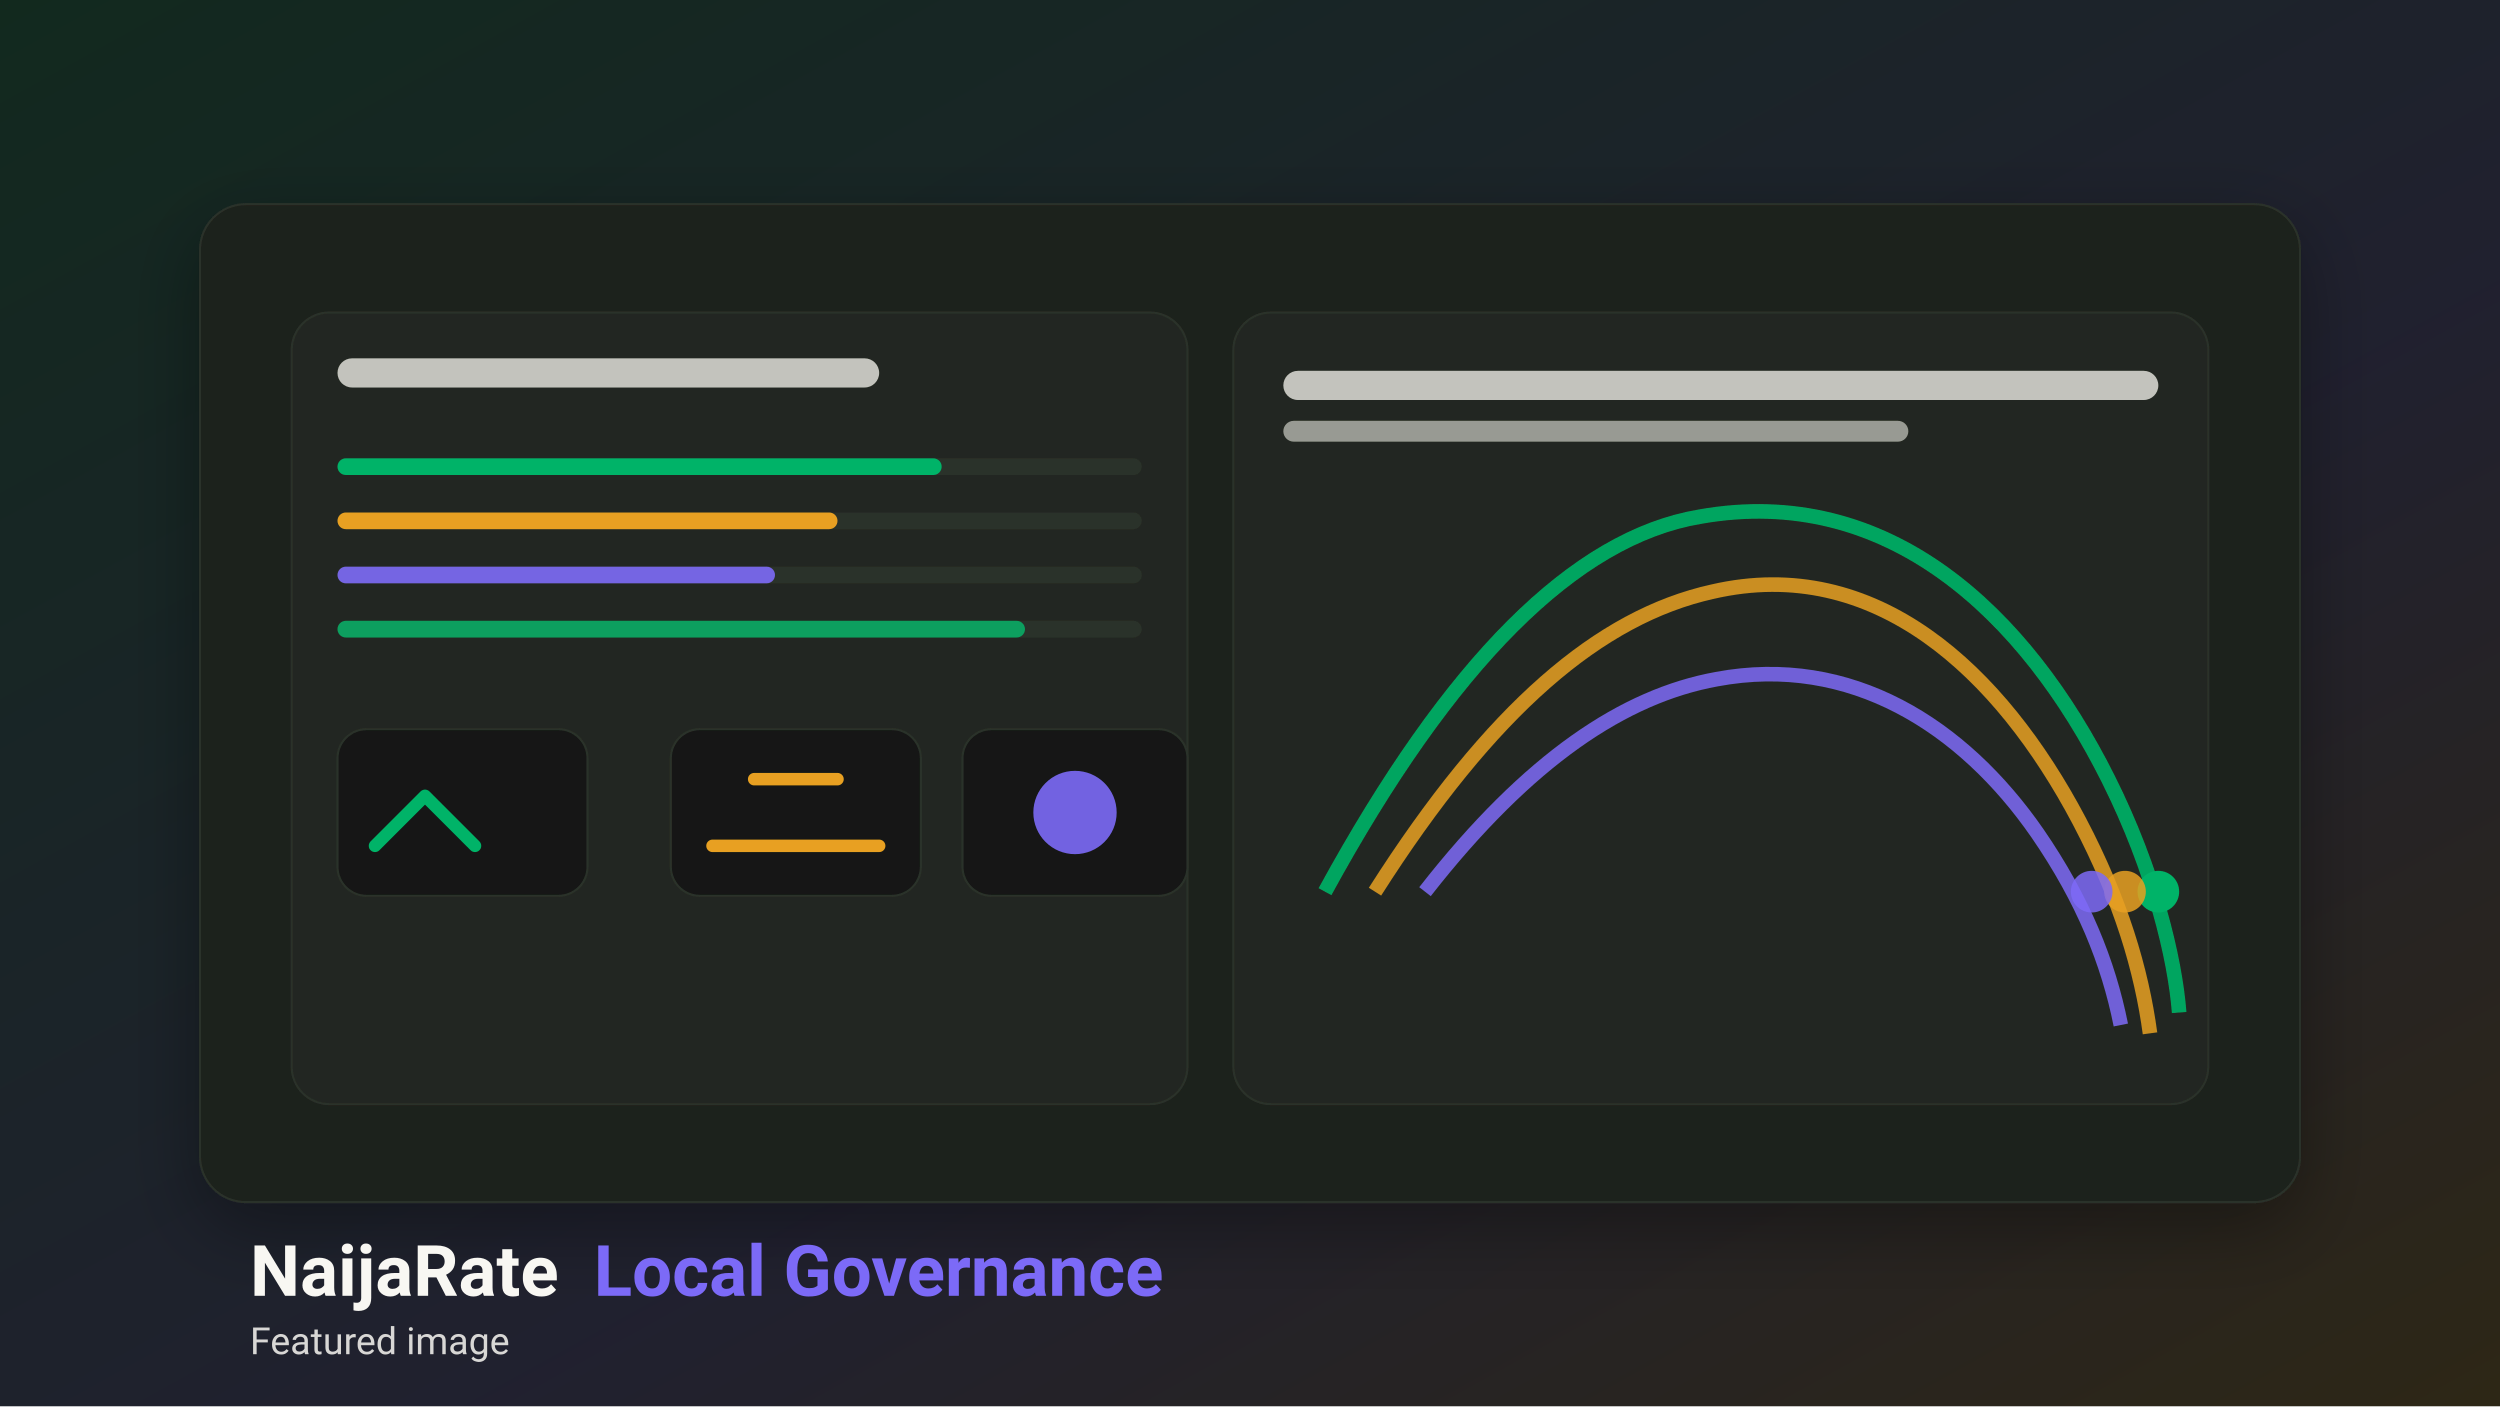
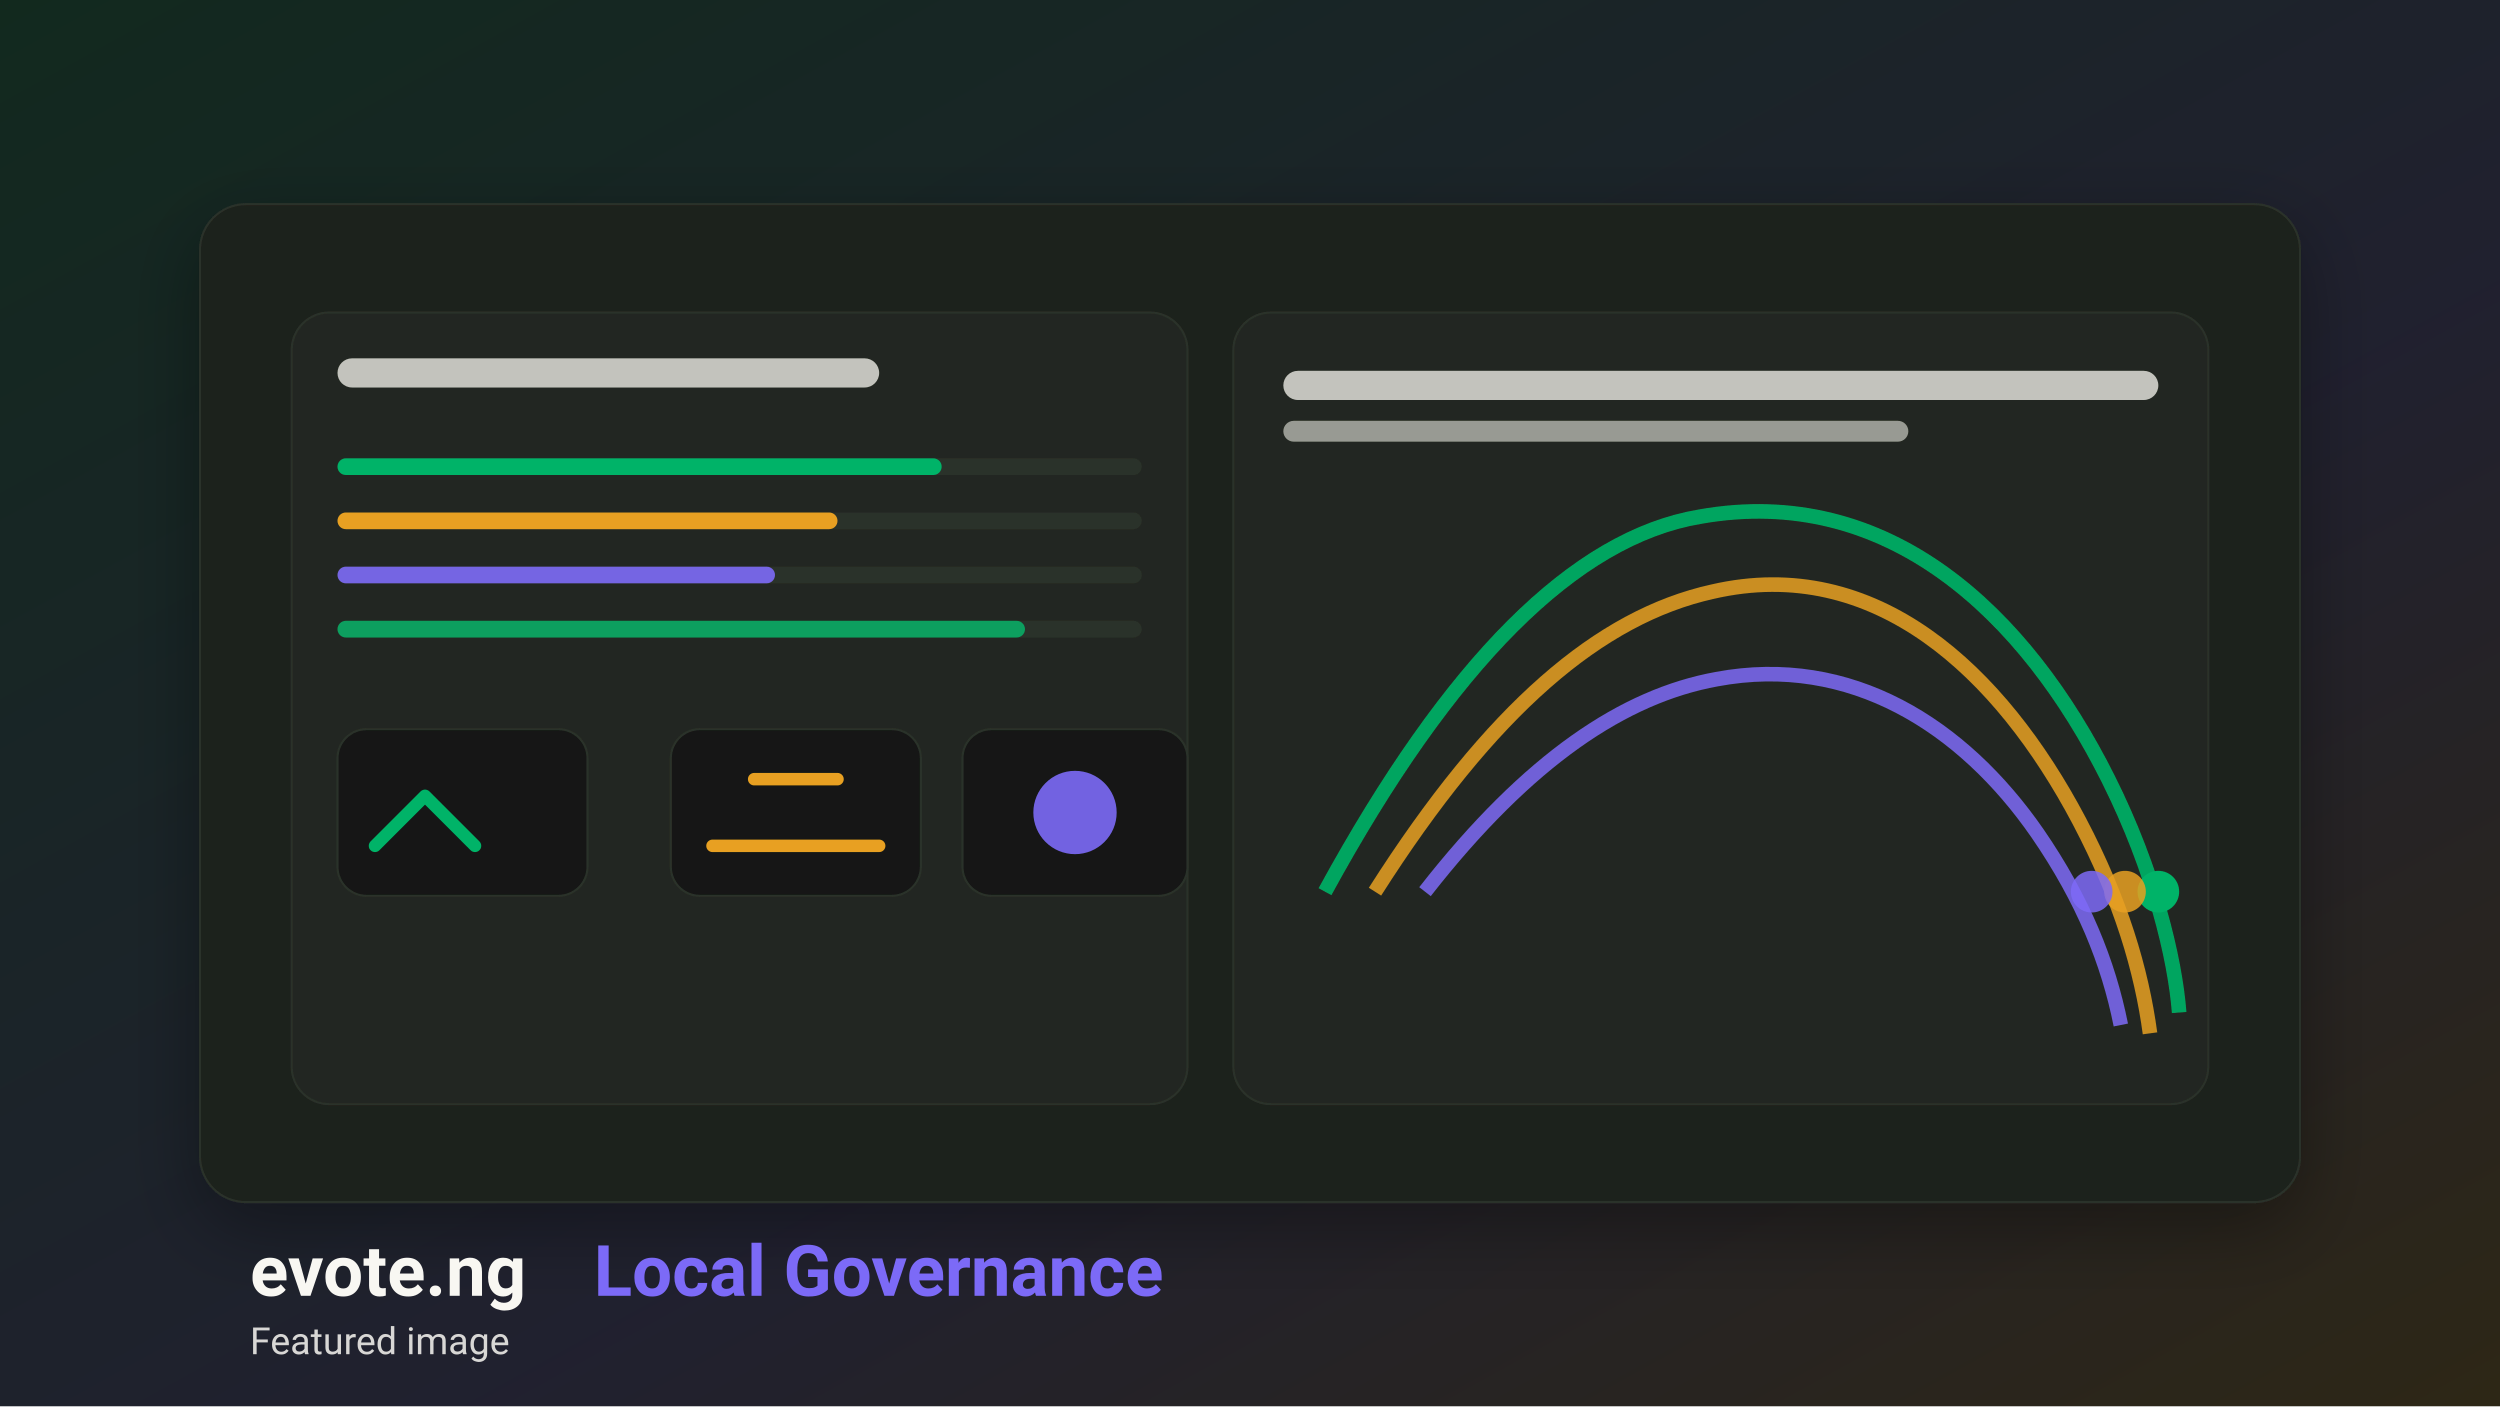
<svg xmlns="http://www.w3.org/2000/svg" width="1200" height="675" viewBox="0 0 1200 675">
  <defs>
    <linearGradient id="g" x1="0" y1="0" x2="1" y2="1">
      <stop offset="0" stop-color="#00b368" />
      <stop offset="0.6" stop-color="#7c6af7" />
      <stop offset="1" stop-color="#e8a020" />
    </linearGradient>
    <filter id="s" x="-20%" y="-20%" width="140%" height="140%">
      <feDropShadow dx="0" dy="12" stdDeviation="18" flood-color="#000" flood-opacity="0.35" />
    </filter>
  </defs>
  <rect width="1200" height="675" fill="#141714" />
  <rect x="0" y="0" width="1200" height="675" fill="url(#g)" opacity="0.12" />
  <g filter="url(#s)">
    <rect x="96" y="98" width="1008" height="479" rx="22" fill="#1d211b" stroke="#2c312a" />
    <g transform="translate(140 150)">
      <rect x="0" y="0" width="430" height="380" rx="18" fill="#232820" stroke="#2c312a" />
      <rect x="22" y="22" width="260" height="14" rx="7" fill="#f8f7f2" opacity="0.75" />
      <g transform="translate(22 70)">
        <rect x="0" y="0" width="386" height="8" rx="4" fill="#2c312a" />
        <rect x="0" y="0" width="290" height="8" rx="4" fill="#00b368" />
        <rect x="0" y="26" width="386" height="8" rx="4" fill="#2c312a" />
        <rect x="0" y="26" width="240" height="8" rx="4" fill="#e8a020" />
        <rect x="0" y="52" width="386" height="8" rx="4" fill="#2c312a" />
        <rect x="0" y="52" width="210" height="8" rx="4" fill="#7c6af7" opacity="0.9" />
        <rect x="0" y="78" width="386" height="8" rx="4" fill="#2c312a" />
        <rect x="0" y="78" width="330" height="8" rx="4" fill="#00b368" opacity="0.85" />
      </g>
      <g transform="translate(22 200)">
        <rect x="0" y="0" width="120" height="80" rx="14" fill="#141714" stroke="#2c312a" />
        <path d="M18 56l24-24 24 24" fill="none" stroke="#00b368" stroke-width="6" stroke-linecap="round" stroke-linejoin="round" />
        <rect x="160" y="0" width="120" height="80" rx="14" fill="#141714" stroke="#2c312a" />
        <path d="M180 56h80" stroke="#e8a020" stroke-width="6" stroke-linecap="round" />
        <path d="M200 24h40" stroke="#e8a020" stroke-width="6" stroke-linecap="round" />
        <rect x="300" y="0" width="108" height="80" rx="14" fill="#141714" stroke="#2c312a" />
        <circle cx="354" cy="40" r="20" fill="#7c6af7" opacity="0.9" />
      </g>
    </g>
    <g transform="translate(592 150)">
      <rect x="0" y="0" width="468" height="380" rx="18" fill="#232820" stroke="#2c312a" />
      <g transform="translate(24 28)">
        <path d="M20 250c60-110 120-170 180-180 90-16 156 46 196 126 22 44 32 86 34 112" fill="none" stroke="#00b368" stroke-width="7" opacity="0.9" />
        <path d="M44 250c56-88 108-132 162-144 78-18 138 38 176 110 20 38 30 72 34 102" fill="none" stroke="#e8a020" stroke-width="7" opacity="0.85" />
        <path d="M68 250c50-64 96-94 140-102 64-12 118 22 154 74 22 32 34 62 40 92" fill="none" stroke="#7c6af7" stroke-width="7" opacity="0.85" />
        <circle cx="420" cy="250" r="10" fill="#00b368" />
        <circle cx="404" cy="250" r="10" fill="#e8a020" opacity="0.85" />
        <circle cx="388" cy="250" r="10" fill="#7c6af7" opacity="0.85" />
        <rect x="0" y="0" width="420" height="14" rx="7" fill="#f8f7f2" opacity="0.75" />
        <rect x="0" y="24" width="300" height="10" rx="5" fill="#f8f7f2" opacity="0.55" />
      </g>
    </g>
  </g>
  <g font-family="system-ui, -apple-system, Segoe UI, Roboto, Arial" fill="#f8f7f2">
-     <text x="120" y="622" font-size="34" font-weight="700">NaijaRate</text>
+     <text x="120" y="622" font-size="34" font-weight="700">evote.ng</text>
    <text x="285" y="622" font-size="34" font-weight="700" fill="#7c6af7">Local Governance</text>
    <text x="120" y="650" font-size="18" opacity="0.85">Featured image</text>
  </g>
</svg>
